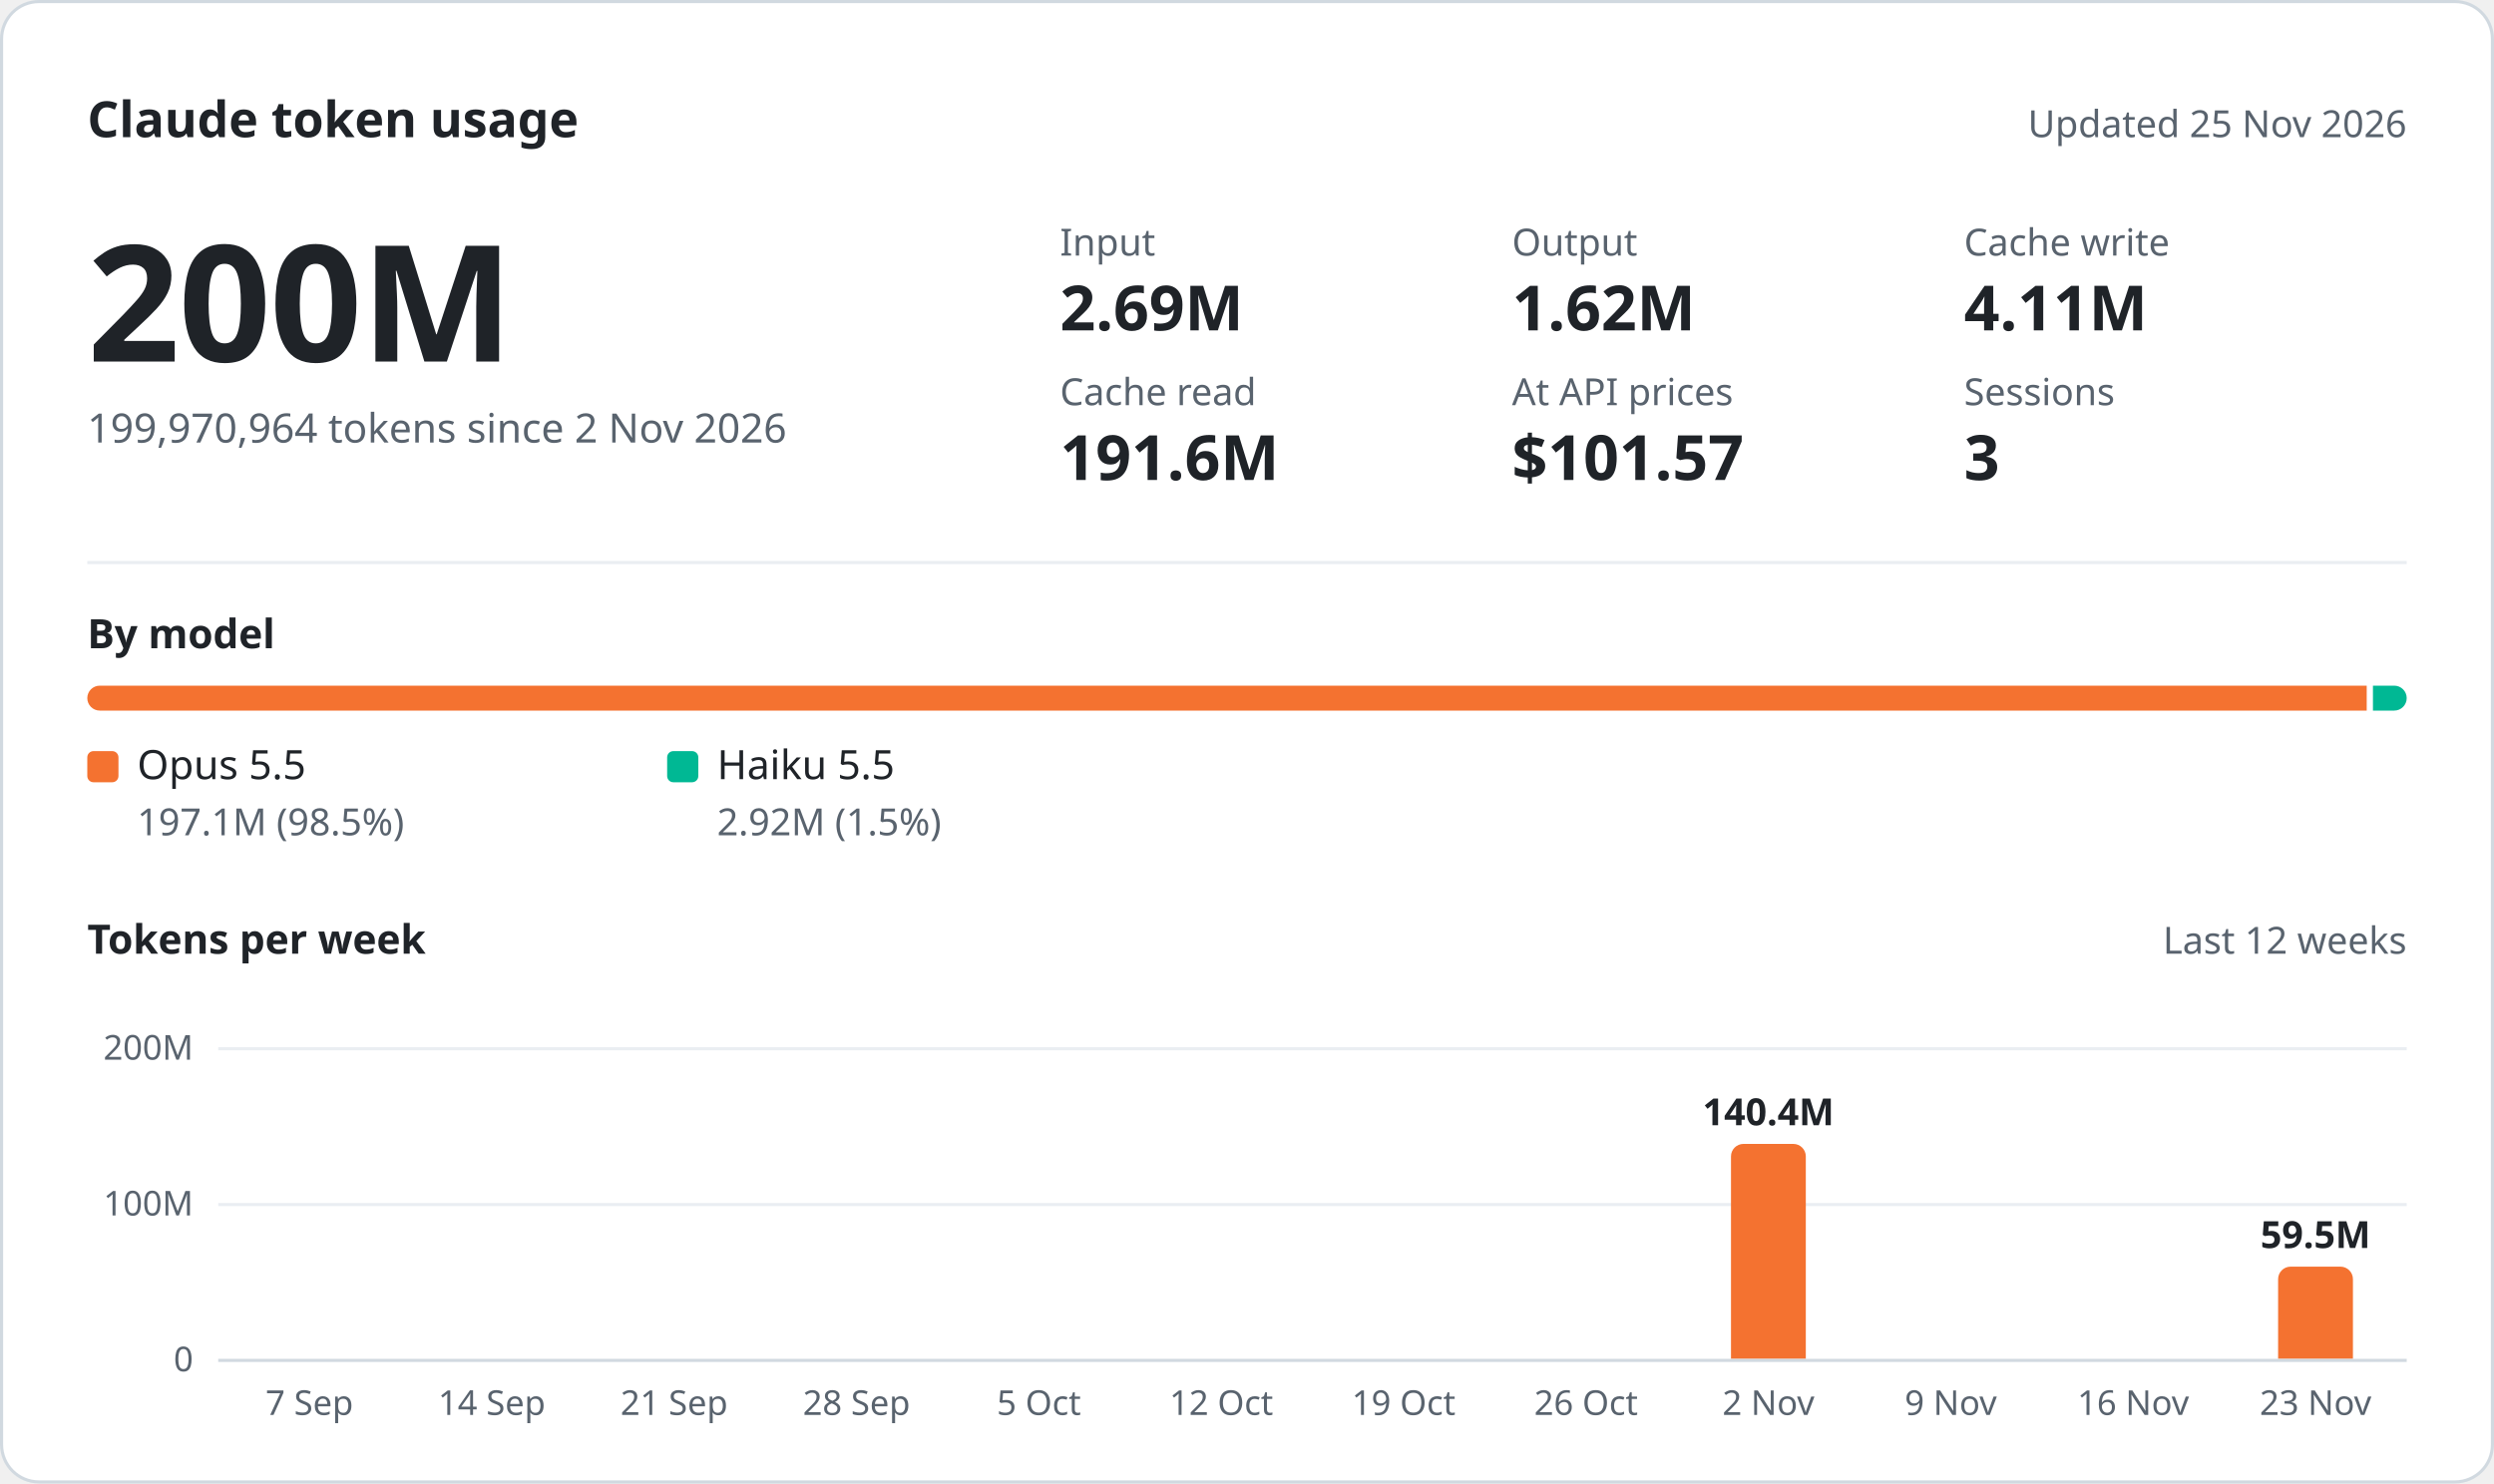
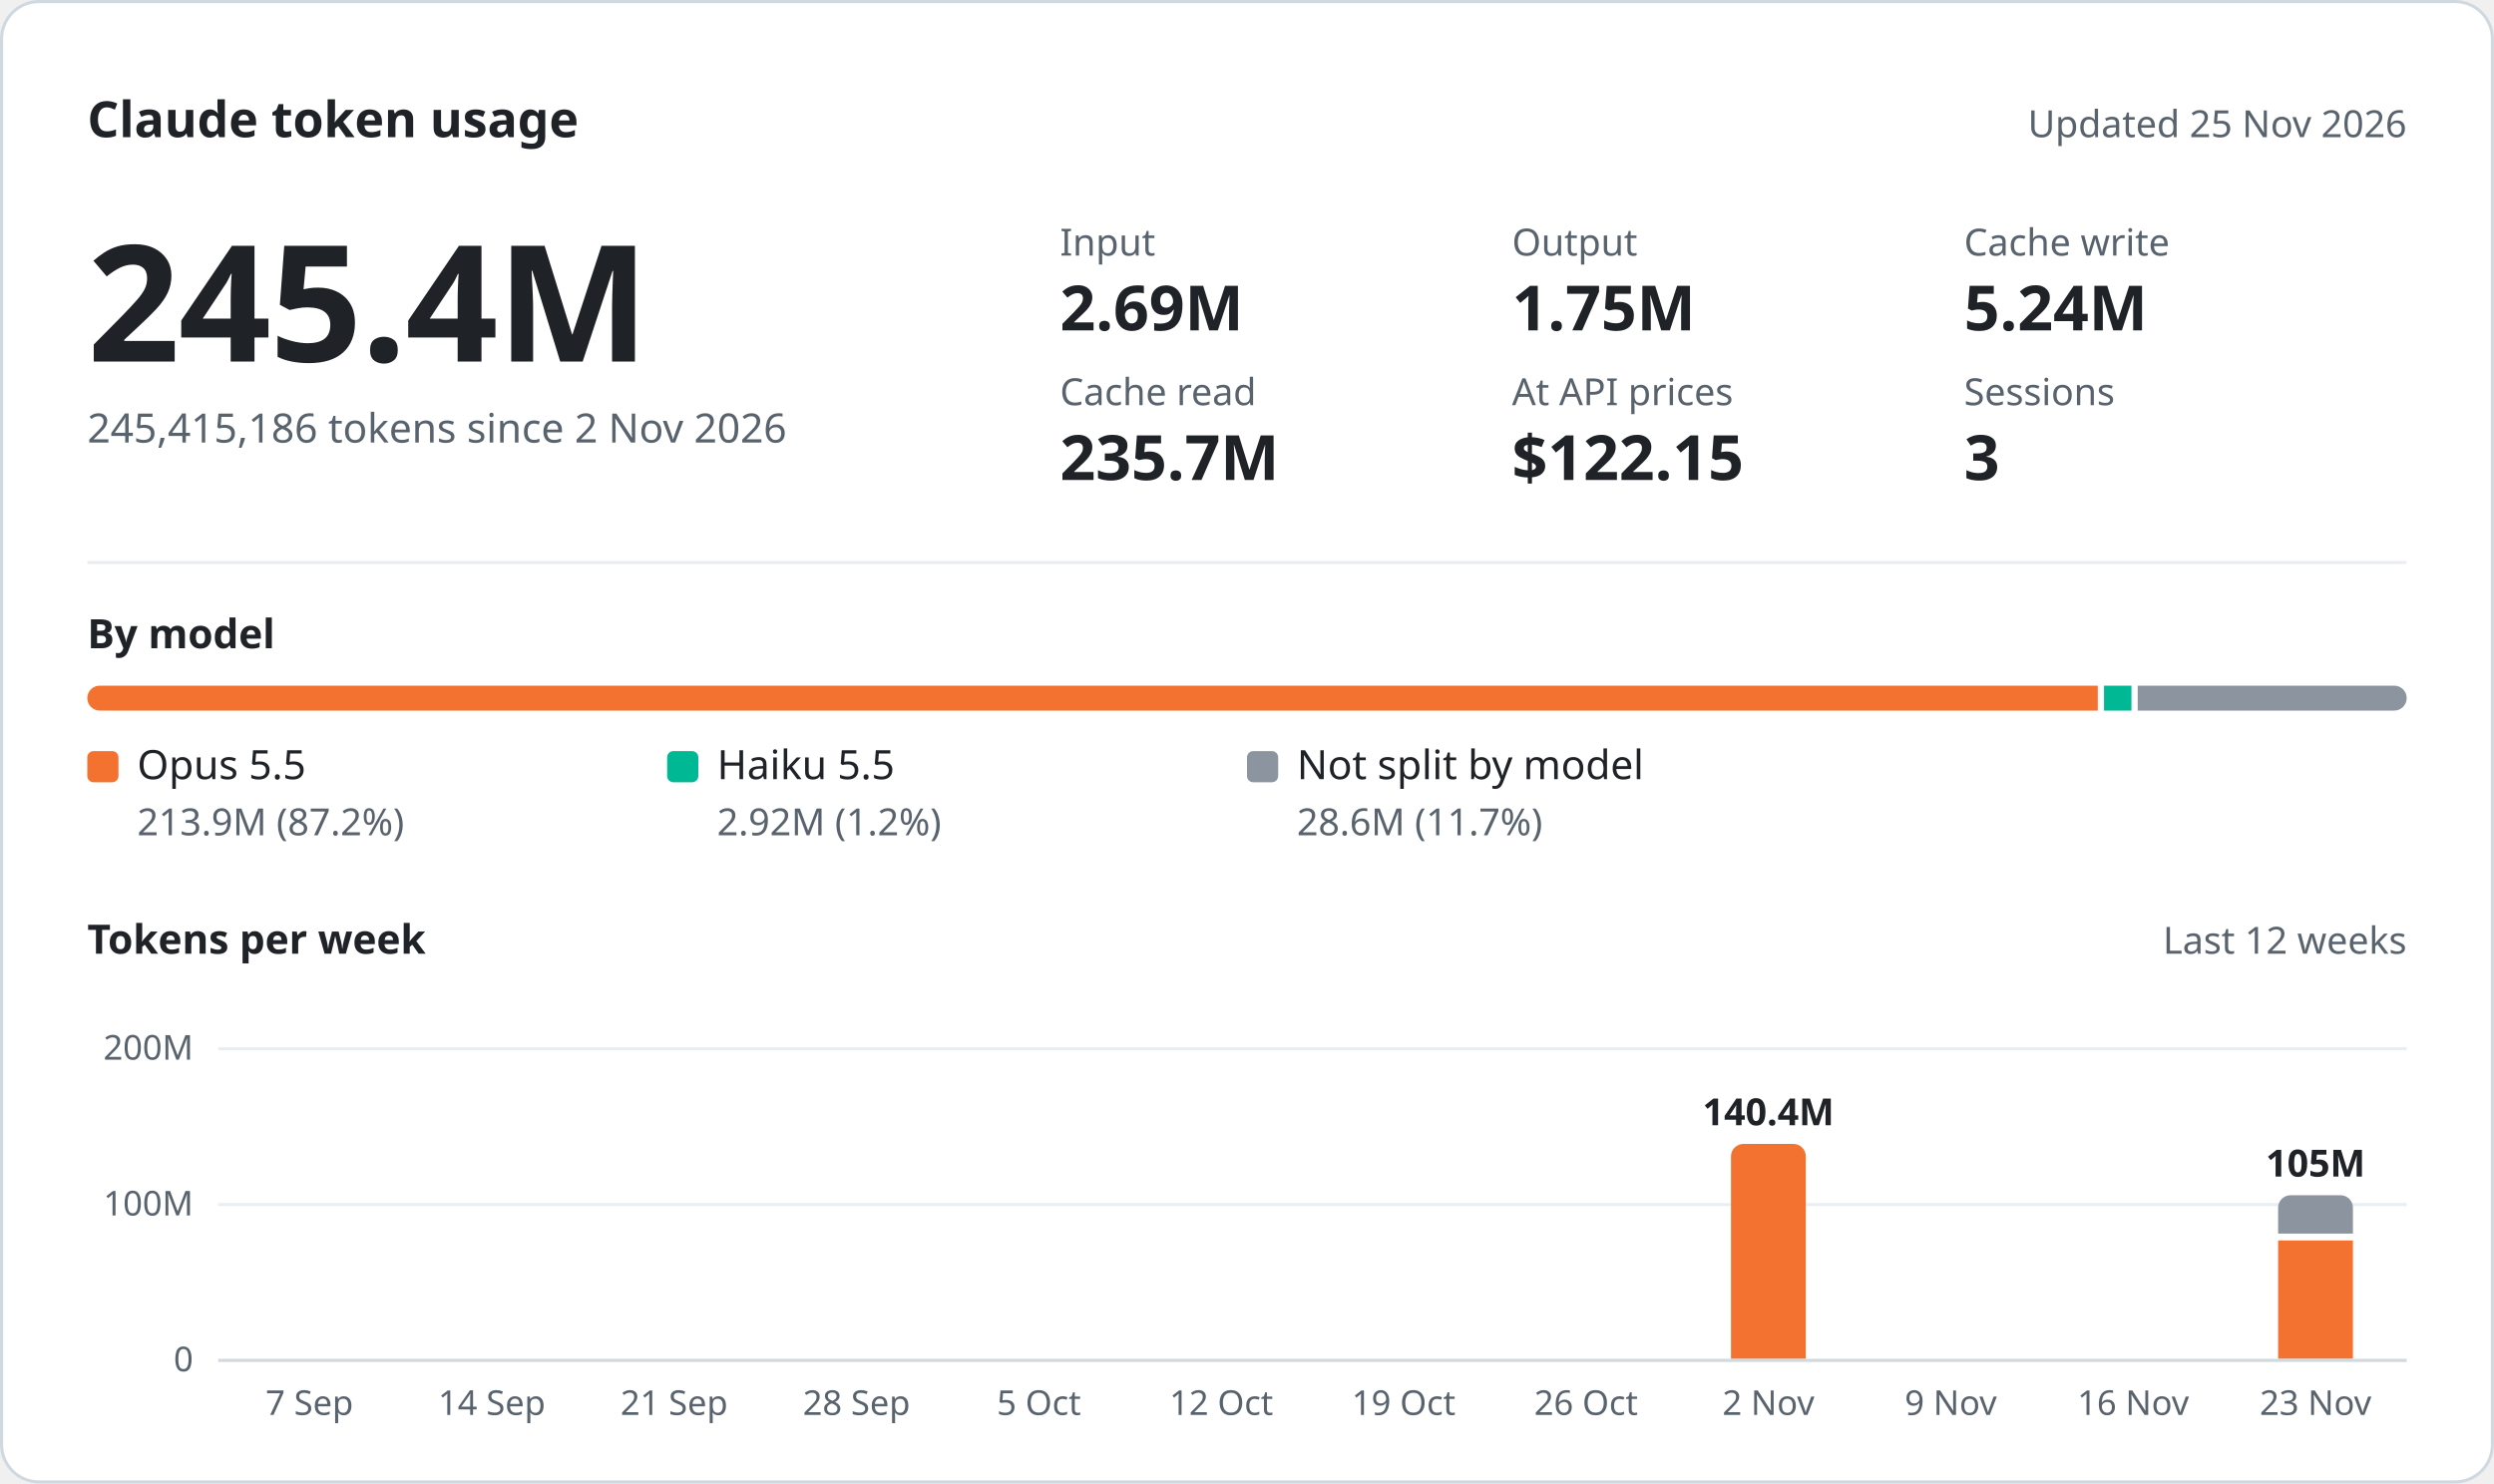
<svg xmlns="http://www.w3.org/2000/svg" width="800" height="476" viewBox="0 0 800 476" role="img" aria-labelledby="title desc">
  <style>
text{font-family:-apple-system,BlinkMacSystemFont,"Segoe UI","Noto Sans",Helvetica,Arial,sans-serif}
.t{fill:#1f2328}.m{fill:#59636e}.n{font-variant-numeric:tabular-nums}
</style>
  <rect x="0.5" y="0.5" width="799" height="475" rx="12" fill="#ffffff" stroke="#d1d9e0" />
  <text x="28" y="44" class="t" font-size="16" font-weight="600">Claude token usage</text>
  <text x="772" y="44" class="m" font-size="12" text-anchor="end">Updated 25 Nov 2026</text>
-   <text x="28" y="116" class="t" font-size="52" font-weight="600" letter-spacing="-0.5">200M</text>
-   <text x="28" y="142" class="m" font-size="13">199,970,964 tokens since 2 Nov 2026</text>
+   <text x="28" y="116" class="t" font-size="52" font-weight="600" letter-spacing="-0.5">245.4M</text>
+   <text x="28" y="142" class="m" font-size="13">245,415,186 tokens since 2 Nov 2026</text>
  <text x="340" y="82" class="m" font-size="12">Input</text>
  <text x="340" y="106" class="t" font-size="20" font-weight="600">2.69M</text>
  <text x="485" y="82" class="m" font-size="12">Output</text>
-   <text x="485" y="106" class="t" font-size="20" font-weight="600">1.62M</text>
+   <text x="485" y="106" class="t" font-size="20" font-weight="600">1.75M</text>
  <text x="630" y="82" class="m" font-size="12">Cache write</text>
-   <text x="630" y="106" class="t" font-size="20" font-weight="600">4.11M</text>
+   <text x="630" y="106" class="t" font-size="20" font-weight="600">5.24M</text>
  <text x="340" y="130" class="m" font-size="12">Cache read</text>
-   <text x="340" y="154" class="t" font-size="20" font-weight="600">191.6M</text>
+   <text x="340" y="154" class="t" font-size="20" font-weight="600">235.7M</text>
  <text x="485" y="130" class="m" font-size="12">At API prices</text>
-   <text x="485" y="154" class="t" font-size="20" font-weight="600">$101.57</text>
+   <text x="485" y="154" class="t" font-size="20" font-weight="600">$122.15</text>
  <text x="630" y="130" class="m" font-size="12">Sessions</text>
  <text x="630" y="154" class="t" font-size="20" font-weight="600">3</text>
  <path d="M28 180.5H772" stroke="#eaeef2" />
  <text x="28" y="208" class="t" font-size="13" font-weight="600">By model</text>
  <clipPath id="bar">
    <rect x="28" y="220" width="744" height="8" rx="4" />
  </clipPath>
  <g clip-path="url(#bar)">
-     <rect x="28" y="220" width="731.17" height="8" fill="#f47230" />
-     <rect x="761.17" y="220" width="10.83" height="8" fill="#00b894" />
+     <rect x="28" y="220" width="644.91" height="8" fill="#f47230" />
+     <rect x="674.91" y="220" width="8.8" height="8" fill="#00b894" />
+     <rect x="685.71" y="220" width="86.29" height="8" fill="#8c959f" />
  </g>
  <rect x="28" y="241" width="10" height="10" rx="2" fill="#f47230" />
  <text x="44" y="250" class="t" font-size="13">Opus 5.5</text>
-   <text x="44" y="268" class="m" font-size="12">197.1M (98.5%)</text>
+   <text x="44" y="268" class="m" font-size="12">213.9M (87.2%)</text>
  <rect x="214" y="241" width="10" height="10" rx="2" fill="#00b894" />
  <text x="230" y="250" class="t" font-size="13">Haiku 5.5</text>
-   <text x="230" y="268" class="m" font-size="12">2.92M (1.5%)</text>
+   <text x="230" y="268" class="m" font-size="12">2.92M (1.2%)</text>
+   <rect x="400" y="241" width="10" height="10" rx="2" fill="#8c959f" />
+   <text x="416" y="250" class="t" font-size="13">Not split by model</text>
+   <text x="416" y="268" class="m" font-size="12">28.6M (11.7%)</text>
  <text x="28" y="306" class="t" font-size="13" font-weight="600">Tokens per week</text>
  <text x="772" y="306" class="m" font-size="12" text-anchor="end">Last 12 weeks</text>
  <path d="M70 386.5H772" stroke="#eaeef2" />
  <path d="M70 336.5H772" stroke="#eaeef2" />
  <text x="62" y="440" class="m n" font-size="11" text-anchor="end">0</text>
  <text x="62" y="390" class="m n" font-size="11" text-anchor="end">100M</text>
  <text x="62" y="340" class="m n" font-size="11" text-anchor="end">200M</text>
  <text x="99.25" y="454" class="m" font-size="11" text-anchor="middle">7 Sep</text>
  <text x="157.75" y="454" class="m" font-size="11" text-anchor="middle">14 Sep</text>
  <text x="216.25" y="454" class="m" font-size="11" text-anchor="middle">21 Sep</text>
  <text x="274.75" y="454" class="m" font-size="11" text-anchor="middle">28 Sep</text>
  <text x="333.25" y="454" class="m" font-size="11" text-anchor="middle">5 Oct</text>
  <text x="391.75" y="454" class="m" font-size="11" text-anchor="middle">12 Oct</text>
  <text x="450.25" y="454" class="m" font-size="11" text-anchor="middle">19 Oct</text>
  <text x="508.75" y="454" class="m" font-size="11" text-anchor="middle">26 Oct</text>
  <path d="M555.25 436 V371.04 A4 4 0 0 1 559.25 367.04 H575.25 A4 4 0 0 1 579.25 371.04 V436 Z" fill="#f47230" />
  <text x="567.25" y="361.05" class="t" font-size="12" font-weight="600" text-anchor="middle">140.4M</text>
  <text x="567.25" y="454" class="m" font-size="11" text-anchor="middle">2 Nov</text>
  <text x="625.75" y="454" class="m" font-size="11" text-anchor="middle">9 Nov</text>
  <text x="684.25" y="454" class="m" font-size="11" text-anchor="middle">16 Nov</text>
-   <path d="M730.75 436 V410.42 A4 4 0 0 1 734.75 406.42 H750.75 A4 4 0 0 1 754.75 410.42 V436 Z" fill="#f47230" />
-   <text x="742.75" y="400.43" class="t" font-size="12" font-weight="600" text-anchor="middle">59.5M</text>
+   <path d="M730.75 436 V398.01 A0 0 0 0 1 730.75 398.01 H754.75 A0 0 0 0 1 754.75 398.01 V436 Z" fill="#f47230" />
+   <path d="M730.75 395.81 V387.50 A4 4 0 0 1 734.75 383.50 H750.75 A4 4 0 0 1 754.75 387.50 V395.81 Z" fill="#8c959f" />
+   <text x="742.75" y="377.51" class="t" font-size="12" font-weight="600" text-anchor="middle">105M</text>
  <text x="742.75" y="454" class="m" font-size="11" text-anchor="middle">23 Nov</text>
  <path d="M70 436.5H772" stroke="#d1d9e0" />
</svg>
